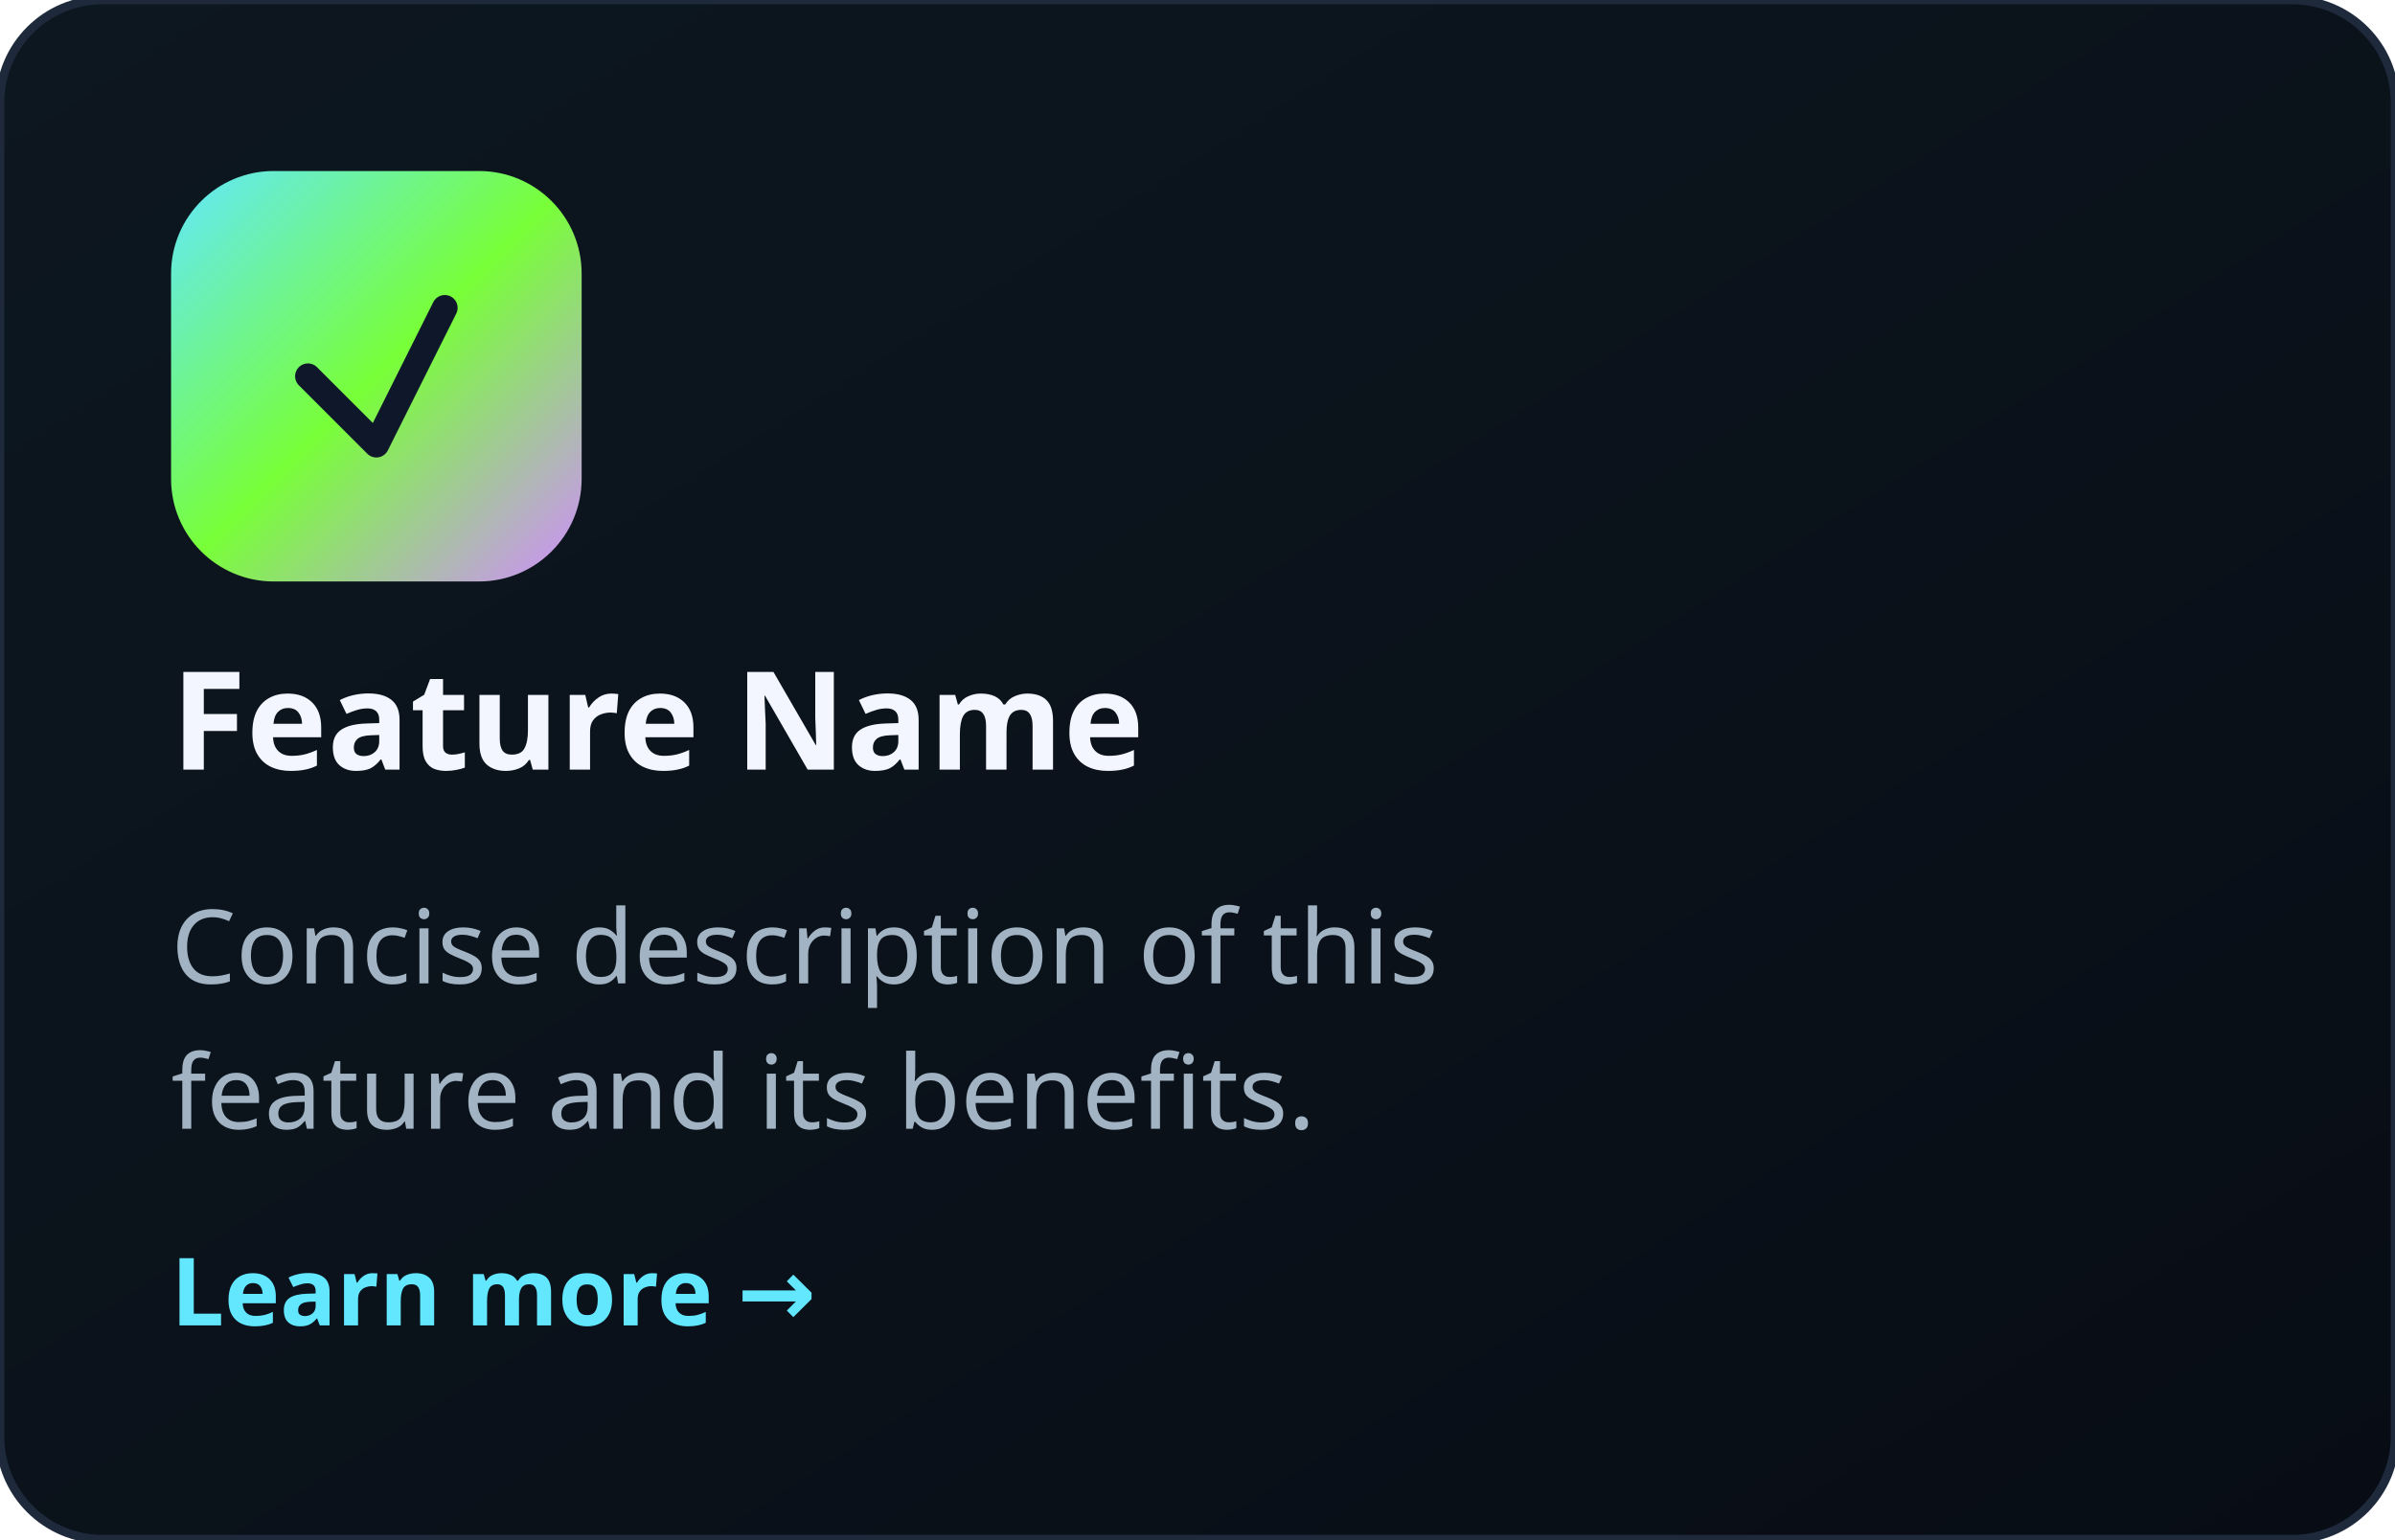
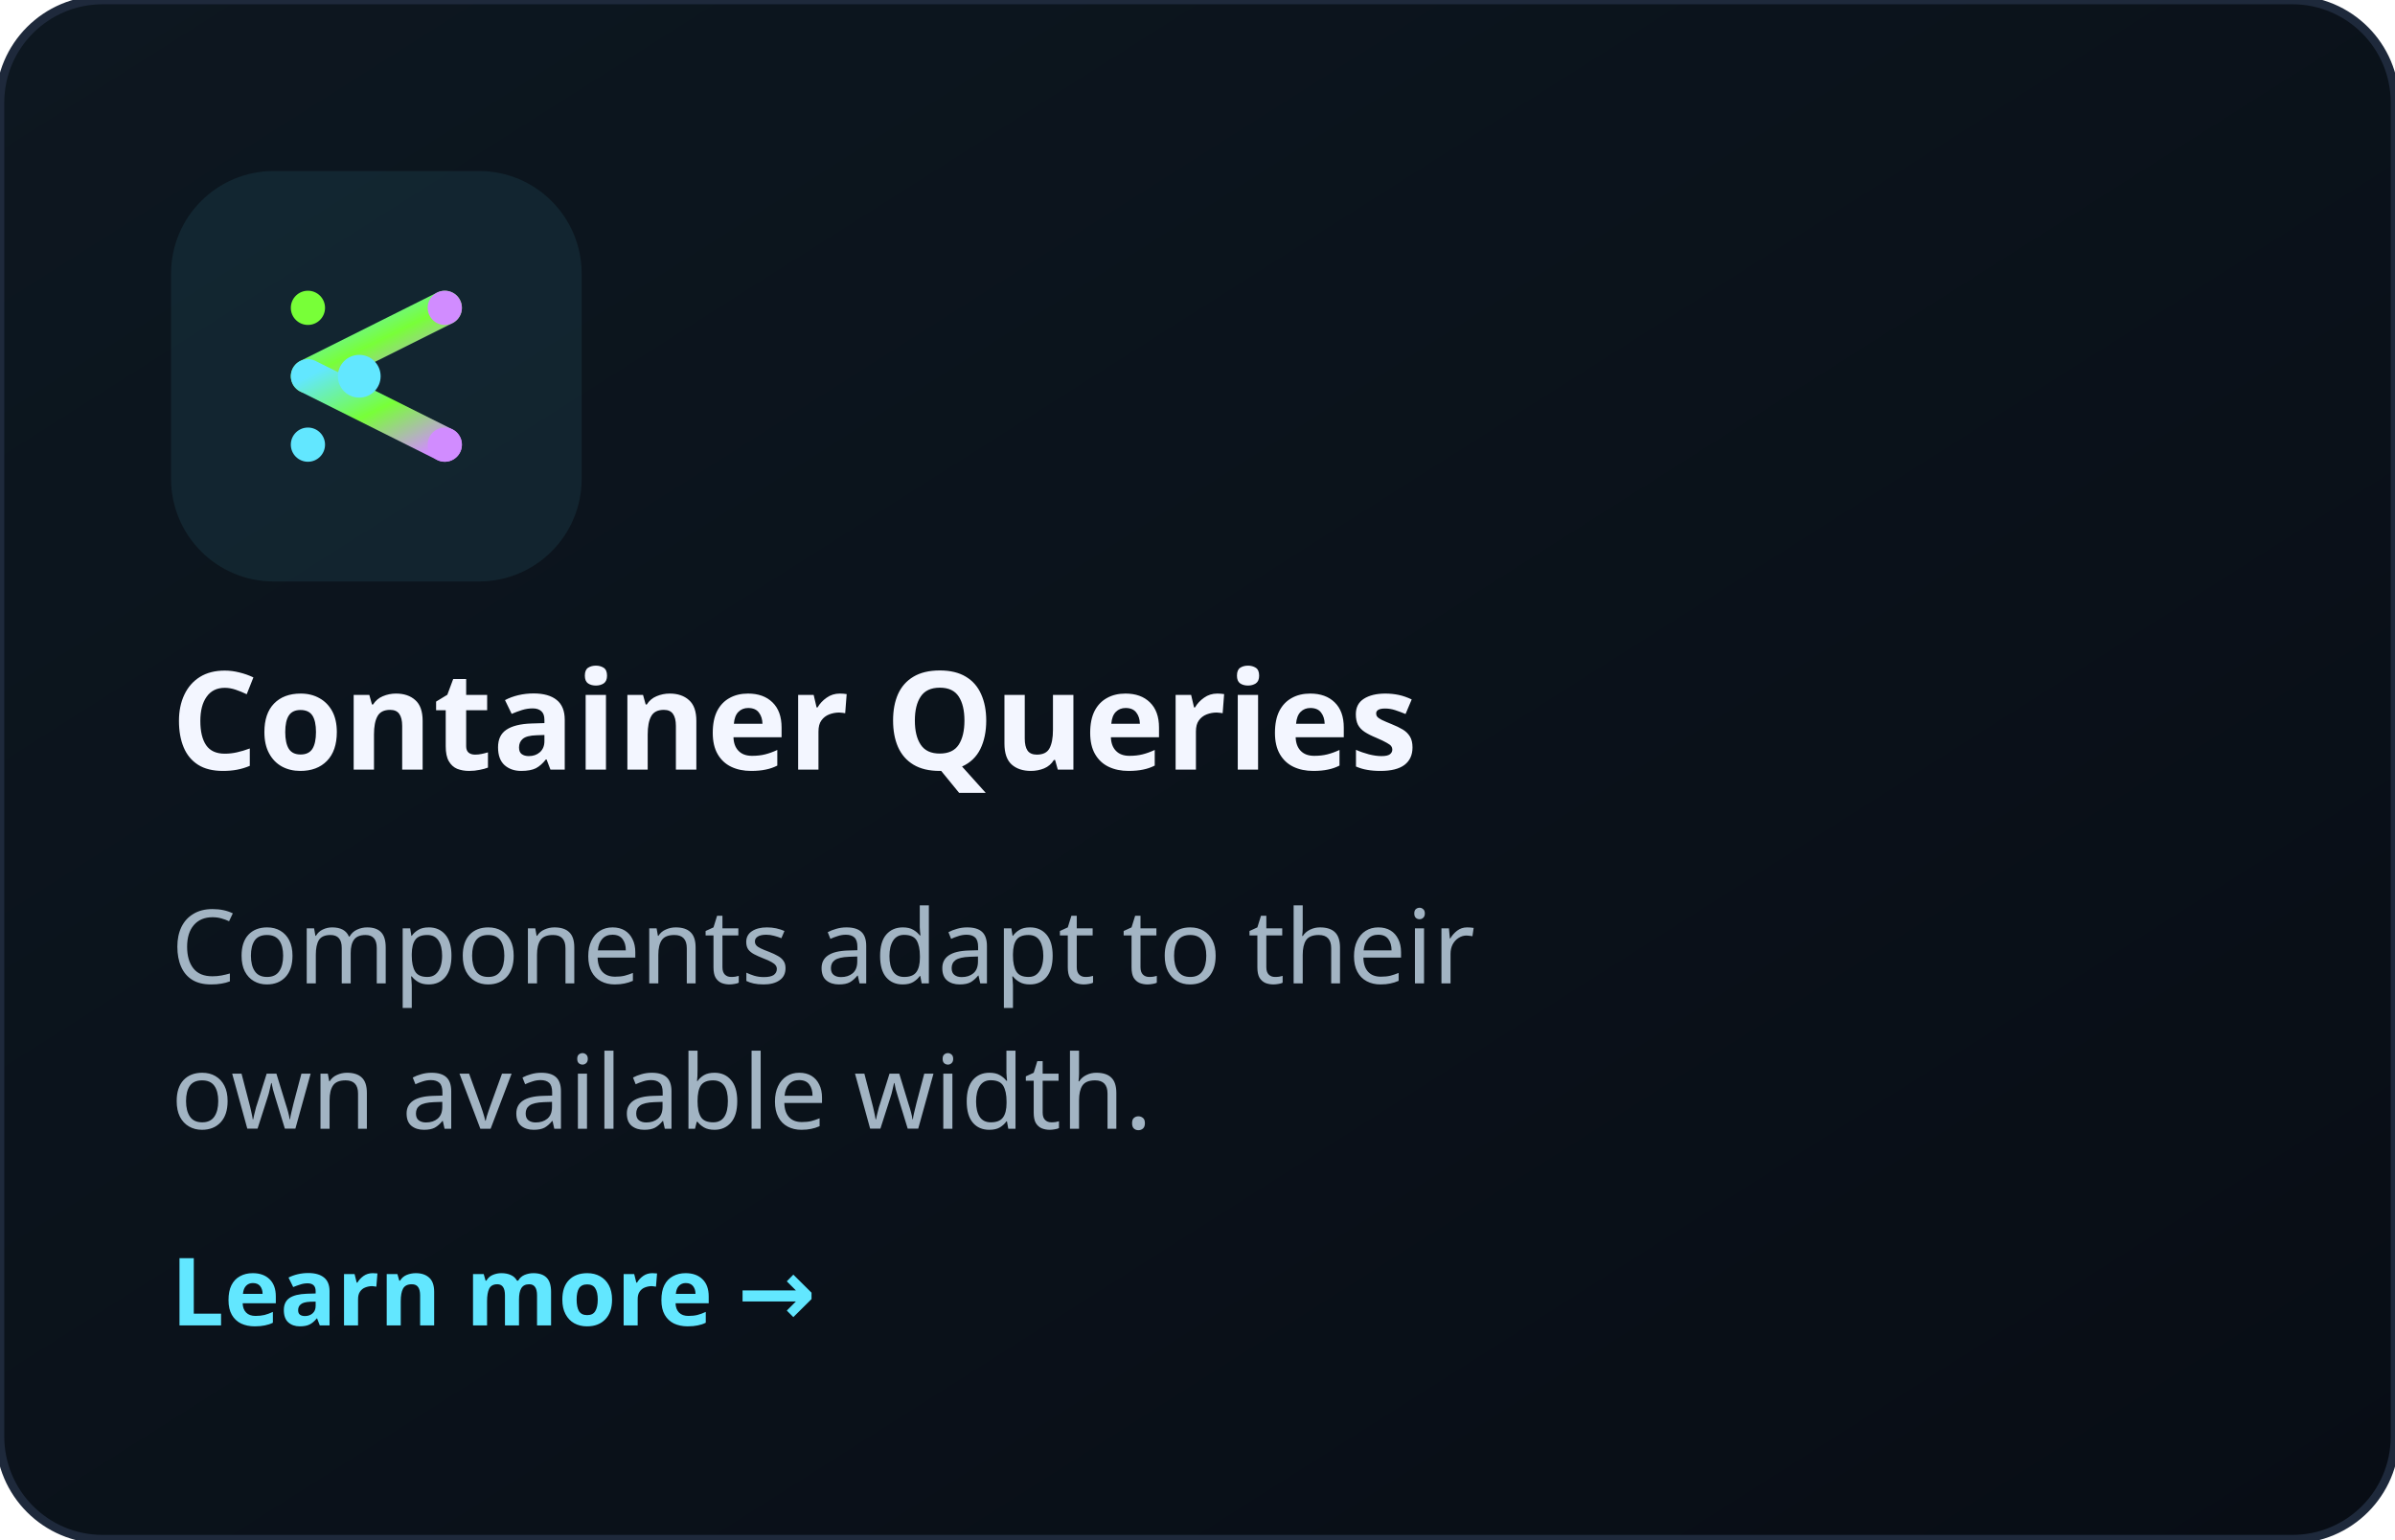
<svg xmlns="http://www.w3.org/2000/svg" viewBox="0 0 280 180" role="img" aria-labelledby="title desc">
  <defs>
    <linearGradient id="card-bg" x1="0%" y1="0%" x2="100%" y2="100%">
      <stop offset="0%" stop-color="#0d1720" />
      <stop offset="100%" stop-color="#080d15" />
    </linearGradient>
    <linearGradient id="accent-gradient" x1="0%" y1="0%" x2="100%" y2="100%">
      <stop offset="0%" stop-color="#62e7ff" />
      <stop offset="50%" stop-color="#78ff38" />
      <stop offset="100%" stop-color="#d18cff" />
    </linearGradient>
  </defs>
  <rect width="280" height="180" rx="12" fill="url(#card-bg)" stroke="#1e293b" stroke-width="1" />
-   <rect x="20" y="20" width="48" height="48" rx="12" fill="url(#accent-gradient)" />
-   <path d="M36 44 L44 52 L52 36" fill="none" stroke="#0f172a" stroke-width="3" stroke-linecap="round" stroke-linejoin="round" />
-   <text x="20" y="90" font-family="system-ui, sans-serif" font-size="16" font-weight="600" fill="#f3f6ff">Feature Name</text>
-   <text x="20" y="115" font-family="system-ui, sans-serif" font-size="12" fill="#a2b4c3">Concise description of this</text>
-   <text x="20" y="132" font-family="system-ui, sans-serif" font-size="12" fill="#a2b4c3">feature and its benefits.</text>
+   <rect x="20" y="20" width="48" height="48" rx="12" fill="rgba(98,231,255,0.08)" />
+   <path d="M36 36 V52" fill="none" stroke="url(#accent-gradient)" stroke-width="4" stroke-linecap="round" />
+   <path d="M36 44 L52 36" fill="none" stroke="url(#accent-gradient)" stroke-width="4" stroke-linecap="round" />
+   <path d="M36 44 L52 52" fill="none" stroke="url(#accent-gradient)" stroke-width="4" stroke-linecap="round" />
+   <circle cx="36" cy="36" r="2" fill="#78ff38" />
+   <circle cx="36" cy="52" r="2" fill="#62e7ff" />
+   <circle cx="52" cy="36" r="2" fill="#d18cff" />
+   <circle cx="52" cy="52" r="2" fill="#d18cff" />
+   <circle cx="42" cy="44" r="2.5" fill="#62e7ff" />
+   <text x="20" y="90" font-family="system-ui, sans-serif" font-size="16" font-weight="600" fill="#f3f6ff">Container Queries</text>
+   <text x="20" y="115" font-family="system-ui, sans-serif" font-size="12" fill="#a2b4c3">Components adapt to their</text>
+   <text x="20" y="132" font-family="system-ui, sans-serif" font-size="12" fill="#a2b4c3">own available width.</text>
  <text x="20" y="155" font-family="system-ui, sans-serif" font-size="11" font-weight="600" fill="#62e7ff">Learn more →</text>
</svg>
